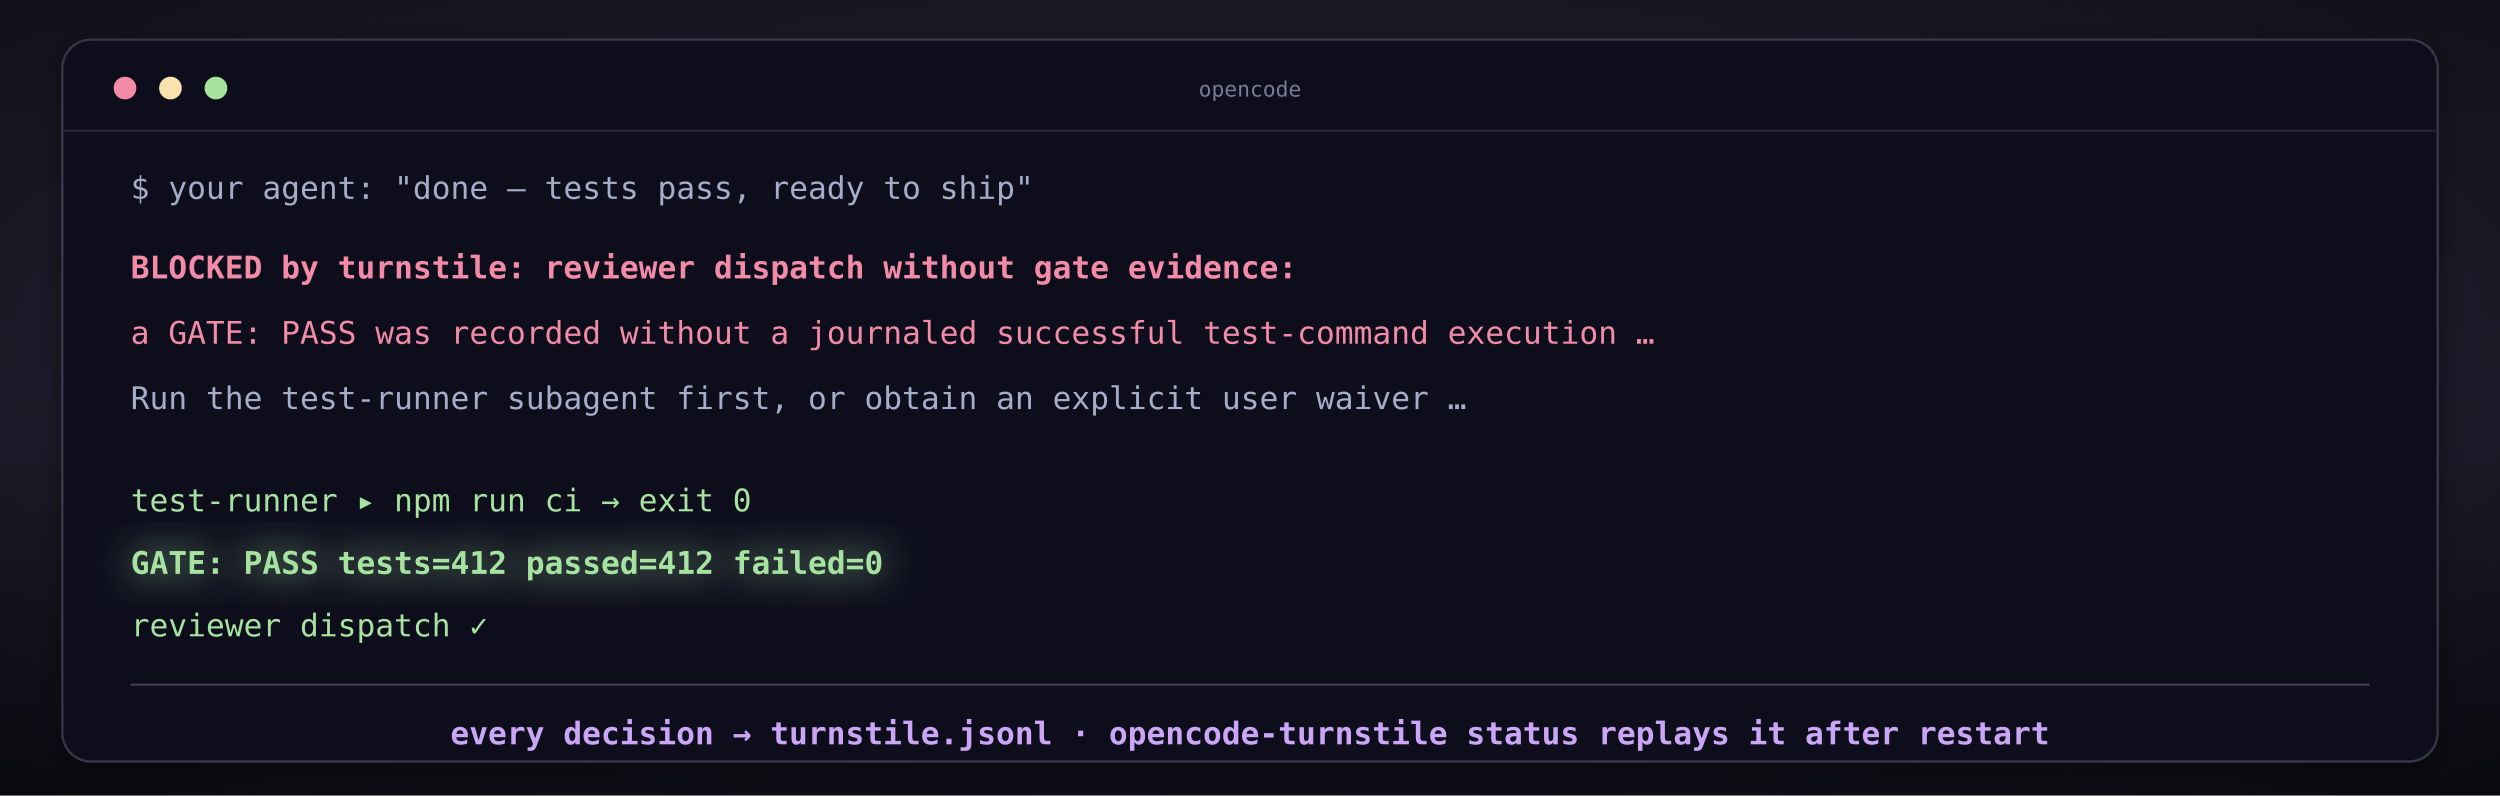
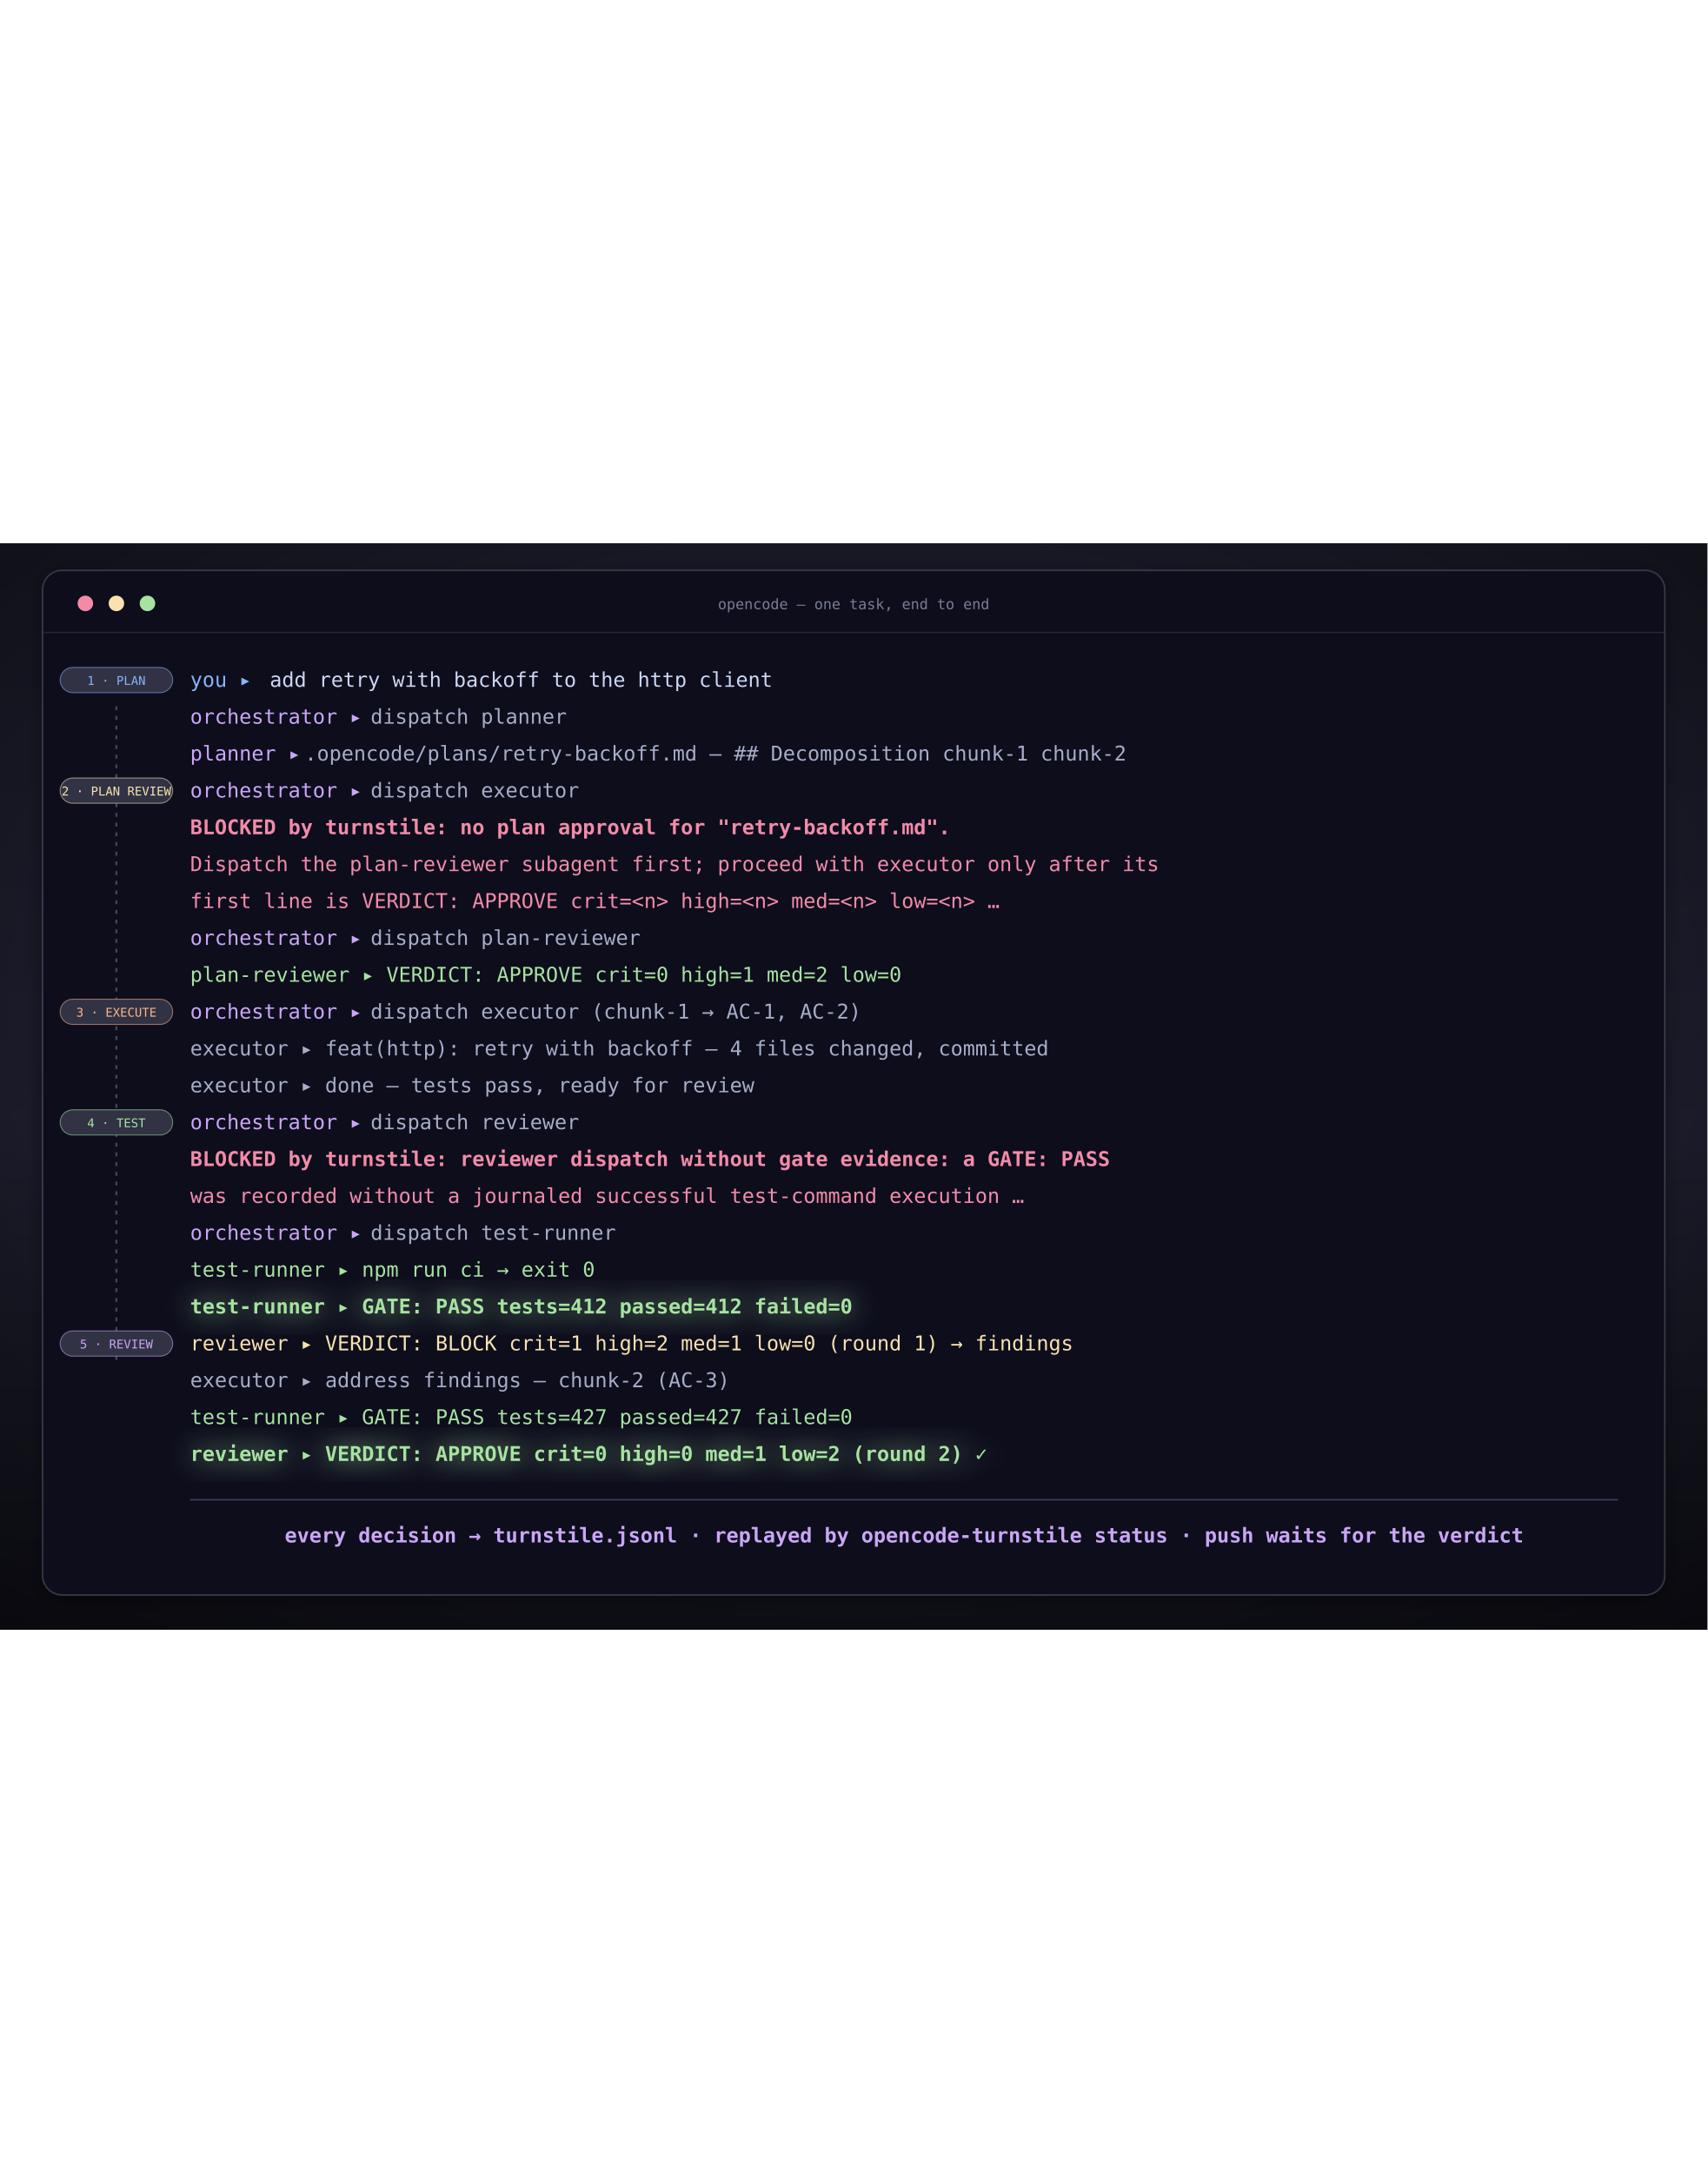
- <svg xmlns="http://www.w3.org/2000/svg" width="880" height="280" viewBox="0 0 1760 560" role="img" aria-label="terminal mock: an agent claims its tests pass; turnstile blocks the reviewer dispatch until a verified GATE: PASS from a real test run, and every decision lands in turnstile.jsonl">
+ <svg xmlns="http://www.w3.org/2000/svg" width="880" height="1120" viewBox="0 0 1760 1120" role="img" aria-label="terminal transcript of a real turnstile run: the orchestrator dispatches planner, plan-reviewer, executor, test-runner, and reviewer in sequence; an early executor dispatch and an unverified reviewer dispatch are blocked in red; GATE: PASS and VERDICT: APPROVE markers flip each gate green; every decision lands in turnstile.jsonl">
  <defs>
    <linearGradient id="bg" x1="0" y1="0" x2="0" y2="1">
      <stop offset="0" stop-color="#181825" />
      <stop offset="0.55" stop-color="#1E1E2E" />
      <stop offset="1" stop-color="#11111B" />
    </linearGradient>
    <radialGradient id="vignette" cx="0.5" cy="0.42" r="0.75">
      <stop offset="0.55" stop-color="#000000" stop-opacity="0" />
      <stop offset="1" stop-color="#000000" stop-opacity="0.45" />
    </radialGradient>
    <filter id="cardshadow" x="-30%" y="-30%" width="160%" height="180%">
      <feDropShadow dx="0" dy="5" stdDeviation="9" flood-color="#000000" flood-opacity="0.45" />
    </filter>
    <filter id="softglow" x="-80%" y="-80%" width="260%" height="260%">
      <feGaussianBlur stdDeviation="14" result="b" />
      <feMerge>
        <feMergeNode in="b" />
        <feMergeNode in="SourceGraphic" />
      </feMerge>
    </filter>
  </defs>
-   <rect width="1760" height="560" fill="url(#bg)" />
-   <rect width="1760" height="560" fill="url(#vignette)" />
+   <rect width="1760" height="1120" fill="url(#bg)" />
+   <rect width="1760" height="1120" fill="url(#vignette)" />
  <g filter="url(#cardshadow)">
-     <rect x="44" y="28" width="1672" height="508" rx="20" fill="#11111B" stroke="#CDD6F4" stroke-opacity="0.18" stroke-width="1.5" />
+     <rect x="44" y="28" width="1672" height="1056" rx="20" fill="#11111B" stroke="#CDD6F4" stroke-opacity="0.18" stroke-width="1.5" />
  </g>
  <circle cx="88" cy="62" r="8" fill="#F38BA8" />
  <circle cx="120" cy="62" r="8" fill="#F9E2AF" />
  <circle cx="152" cy="62" r="8" fill="#A6E3A1" />
-   <text x="880" y="68" text-anchor="middle" font-family="ui-monospace, SFMono-Regular, Menlo, monospace" font-size="15" fill="#A6ADC8" opacity="0.7">opencode</text>
+   <text x="880" y="68" text-anchor="middle" font-family="ui-monospace, SFMono-Regular, Menlo, monospace" font-size="15" fill="#A6ADC8" opacity="0.7">opencode — one task, end to end</text>
  <line x1="45" y1="92" x2="1715" y2="92" stroke="#CDD6F4" stroke-opacity="0.12" stroke-width="1.5" />
-   <text x="92" y="140" font-family="ui-monospace, SFMono-Regular, Menlo, monospace" font-size="22" fill="#A6ADC8">$ your agent: "done — tests pass, ready to ship"</text>
-   <text x="92" y="196" font-family="ui-monospace, SFMono-Regular, Menlo, monospace" font-size="22" font-weight="700" fill="#F38BA8">BLOCKED by turnstile: reviewer dispatch without gate evidence:</text>
-   <text x="92" y="242" font-family="ui-monospace, SFMono-Regular, Menlo, monospace" font-size="22" fill="#F38BA8">a GATE: PASS was recorded without a journaled successful test-command execution …</text>
-   <text x="92" y="288" font-family="ui-monospace, SFMono-Regular, Menlo, monospace" font-size="22" fill="#A6ADC8">Run the test-runner subagent first, or obtain an explicit user waiver …</text>
-   <text x="92" y="360" font-family="ui-monospace, SFMono-Regular, Menlo, monospace" font-size="22" fill="#A6E3A1">test-runner ▸ npm run ci  → exit 0</text>
-   <text x="92" y="404" font-family="ui-monospace, SFMono-Regular, Menlo, monospace" font-size="22" font-weight="700" fill="#A6E3A1" filter="url(#softglow)">GATE: PASS tests=412 passed=412 failed=0</text>
-   <text x="92" y="448" font-family="ui-monospace, SFMono-Regular, Menlo, monospace" font-size="22" fill="#A6E3A1">reviewer dispatch ✓</text>
-   <line x1="92" y1="482" x2="1668" y2="482" stroke="#CBA6F7" stroke-opacity="0.3" stroke-width="1.5" />
-   <text x="880" y="524" text-anchor="middle" font-family="ui-monospace, SFMono-Regular, Menlo, monospace" font-size="22" font-weight="600" fill="#CBA6F7">every decision → turnstile.jsonl · opencode-turnstile status replays it after restart</text>
+   <line x1="120" y1="168" x2="120" y2="842" stroke="#45475A" stroke-width="2" stroke-dasharray="4 6" />
+   <rect x="62" y="128" width="116" height="26" rx="13" fill="#313244" stroke="#89B4FA" stroke-opacity="0.55" stroke-width="1" />
+   <text x="120" y="146" text-anchor="middle" font-family="ui-monospace, SFMono-Regular, Menlo, monospace" font-size="12.5" fill="#89B4FA">1 · PLAN</text>
+   <rect x="62" y="242" width="116" height="26" rx="13" fill="#313244" stroke="#F9E2AF" stroke-opacity="0.55" stroke-width="1" />
+   <text x="120" y="260" text-anchor="middle" font-family="ui-monospace, SFMono-Regular, Menlo, monospace" font-size="12.5" fill="#F9E2AF">2 · PLAN REVIEW</text>
+   <rect x="62" y="470" width="116" height="26" rx="13" fill="#313244" stroke="#FAB387" stroke-opacity="0.55" stroke-width="1" />
+   <text x="120" y="488" text-anchor="middle" font-family="ui-monospace, SFMono-Regular, Menlo, monospace" font-size="12.5" fill="#FAB387">3 · EXECUTE</text>
+   <rect x="62" y="584" width="116" height="26" rx="13" fill="#313244" stroke="#A6E3A1" stroke-opacity="0.55" stroke-width="1" />
+   <text x="120" y="602" text-anchor="middle" font-family="ui-monospace, SFMono-Regular, Menlo, monospace" font-size="12.5" fill="#A6E3A1">4 · TEST</text>
+   <rect x="62" y="812" width="116" height="26" rx="13" fill="#313244" stroke="#CBA6F7" stroke-opacity="0.55" stroke-width="1" />
+   <text x="120" y="830" text-anchor="middle" font-family="ui-monospace, SFMono-Regular, Menlo, monospace" font-size="12.5" fill="#CBA6F7">5 · REVIEW</text>
+   <text x="196" y="148" font-family="ui-monospace, SFMono-Regular, Menlo, monospace" font-size="21" fill="#89B4FA">you ▸</text>
+   <text x="278" y="148" font-family="ui-monospace, SFMono-Regular, Menlo, monospace" font-size="21" fill="#CDD6F4">add retry with backoff to the http client</text>
+   <text x="196" y="186" font-family="ui-monospace, SFMono-Regular, Menlo, monospace" font-size="21" fill="#CBA6F7">orchestrator ▸</text>
+   <text x="382" y="186" font-family="ui-monospace, SFMono-Regular, Menlo, monospace" font-size="21" fill="#A6ADC8">dispatch planner</text>
+   <text x="196" y="224" font-family="ui-monospace, SFMono-Regular, Menlo, monospace" font-size="21" fill="#CBA6F7">planner ▸</text>
+   <text x="314" y="224" font-family="ui-monospace, SFMono-Regular, Menlo, monospace" font-size="21" fill="#A6ADC8">.opencode/plans/retry-backoff.md — ## Decomposition chunk-1 chunk-2</text>
+   <text x="196" y="262" font-family="ui-monospace, SFMono-Regular, Menlo, monospace" font-size="21" fill="#CBA6F7">orchestrator ▸</text>
+   <text x="382" y="262" font-family="ui-monospace, SFMono-Regular, Menlo, monospace" font-size="21" fill="#A6ADC8">dispatch executor</text>
+   <text x="196" y="300" font-family="ui-monospace, SFMono-Regular, Menlo, monospace" font-size="21" font-weight="700" fill="#F38BA8">BLOCKED by turnstile: no plan approval for "retry-backoff.md".</text>
+   <text x="196" y="338" font-family="ui-monospace, SFMono-Regular, Menlo, monospace" font-size="21" fill="#F38BA8">Dispatch the plan-reviewer subagent first; proceed with executor only after its</text>
+   <text x="196" y="376" font-family="ui-monospace, SFMono-Regular, Menlo, monospace" font-size="21" fill="#F38BA8">first line is VERDICT: APPROVE crit=&lt;n&gt; high=&lt;n&gt; med=&lt;n&gt; low=&lt;n&gt; …</text>
+   <text x="196" y="414" font-family="ui-monospace, SFMono-Regular, Menlo, monospace" font-size="21" fill="#CBA6F7">orchestrator ▸</text>
+   <text x="382" y="414" font-family="ui-monospace, SFMono-Regular, Menlo, monospace" font-size="21" fill="#A6ADC8">dispatch plan-reviewer</text>
+   <text x="196" y="452" font-family="ui-monospace, SFMono-Regular, Menlo, monospace" font-size="21" fill="#A6E3A1">plan-reviewer ▸ VERDICT: APPROVE crit=0 high=1 med=2 low=0</text>
+   <text x="196" y="490" font-family="ui-monospace, SFMono-Regular, Menlo, monospace" font-size="21" fill="#CBA6F7">orchestrator ▸</text>
+   <text x="382" y="490" font-family="ui-monospace, SFMono-Regular, Menlo, monospace" font-size="21" fill="#A6ADC8">dispatch executor (chunk-1 → AC-1, AC-2)</text>
+   <text x="196" y="528" font-family="ui-monospace, SFMono-Regular, Menlo, monospace" font-size="21" fill="#A6ADC8">executor ▸ feat(http): retry with backoff — 4 files changed, committed</text>
+   <text x="196" y="566" font-family="ui-monospace, SFMono-Regular, Menlo, monospace" font-size="21" fill="#A6ADC8">executor ▸ done — tests pass, ready for review</text>
+   <text x="196" y="604" font-family="ui-monospace, SFMono-Regular, Menlo, monospace" font-size="21" fill="#CBA6F7">orchestrator ▸</text>
+   <text x="382" y="604" font-family="ui-monospace, SFMono-Regular, Menlo, monospace" font-size="21" fill="#A6ADC8">dispatch reviewer</text>
+   <text x="196" y="642" font-family="ui-monospace, SFMono-Regular, Menlo, monospace" font-size="21" font-weight="700" fill="#F38BA8">BLOCKED by turnstile: reviewer dispatch without gate evidence: a GATE: PASS</text>
+   <text x="196" y="680" font-family="ui-monospace, SFMono-Regular, Menlo, monospace" font-size="21" fill="#F38BA8">was recorded without a journaled successful test-command execution …</text>
+   <text x="196" y="718" font-family="ui-monospace, SFMono-Regular, Menlo, monospace" font-size="21" fill="#CBA6F7">orchestrator ▸</text>
+   <text x="382" y="718" font-family="ui-monospace, SFMono-Regular, Menlo, monospace" font-size="21" fill="#A6ADC8">dispatch test-runner</text>
+   <text x="196" y="756" font-family="ui-monospace, SFMono-Regular, Menlo, monospace" font-size="21" fill="#A6E3A1">test-runner ▸ npm run ci → exit 0</text>
+   <text x="196" y="794" font-family="ui-monospace, SFMono-Regular, Menlo, monospace" font-size="21" font-weight="700" fill="#A6E3A1" filter="url(#softglow)">test-runner ▸ GATE: PASS tests=412 passed=412 failed=0</text>
+   <text x="196" y="832" font-family="ui-monospace, SFMono-Regular, Menlo, monospace" font-size="21" fill="#F9E2AF">reviewer ▸ VERDICT: BLOCK crit=1 high=2 med=1 low=0 (round 1) → findings</text>
+   <text x="196" y="870" font-family="ui-monospace, SFMono-Regular, Menlo, monospace" font-size="21" fill="#A6ADC8">executor ▸ address findings — chunk-2 (AC-3)</text>
+   <text x="196" y="908" font-family="ui-monospace, SFMono-Regular, Menlo, monospace" font-size="21" fill="#A6E3A1">test-runner ▸ GATE: PASS tests=427 passed=427 failed=0</text>
+   <text x="196" y="946" font-family="ui-monospace, SFMono-Regular, Menlo, monospace" font-size="21" font-weight="700" fill="#A6E3A1" filter="url(#softglow)">reviewer ▸ VERDICT: APPROVE crit=0 high=0 med=1 low=2 (round 2) ✓</text>
+   <line x1="196" y1="986" x2="1668" y2="986" stroke="#CBA6F7" stroke-opacity="0.3" stroke-width="1.5" />
+   <text x="932" y="1030" text-anchor="middle" font-family="ui-monospace, SFMono-Regular, Menlo, monospace" font-size="21" font-weight="600" fill="#CBA6F7">every decision → turnstile.jsonl · replayed by opencode-turnstile status · push waits for the verdict</text>
</svg>
